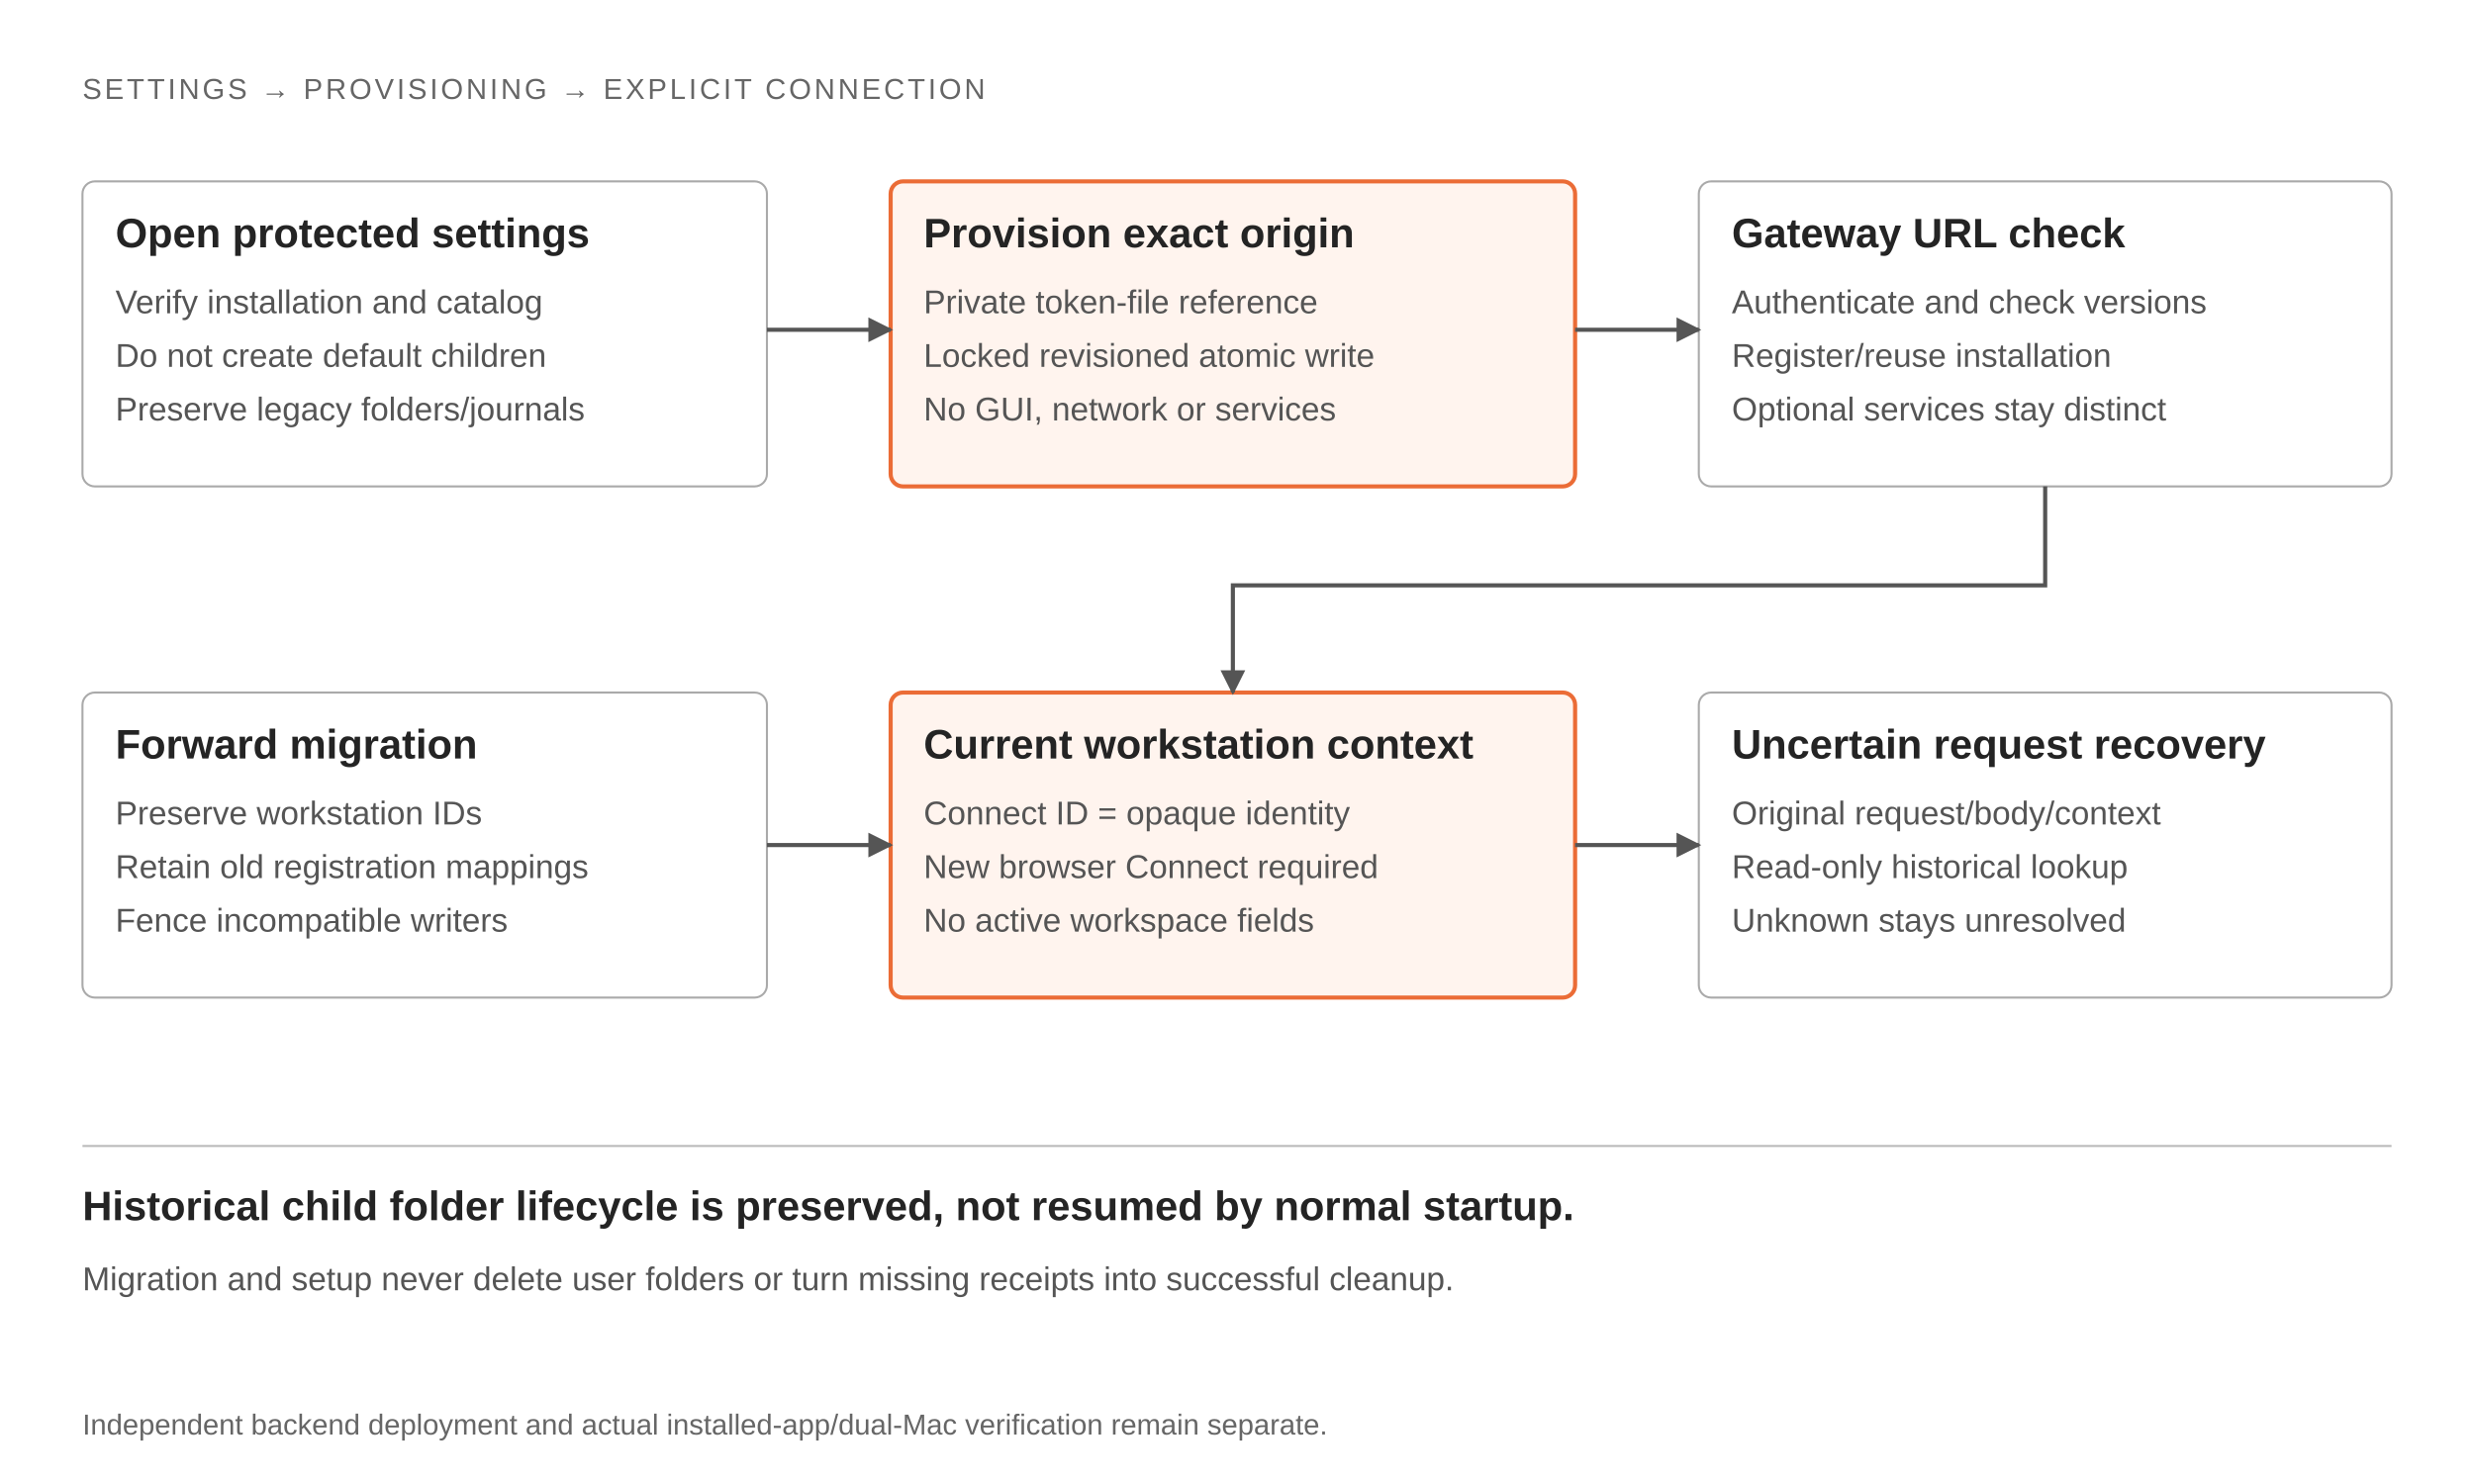
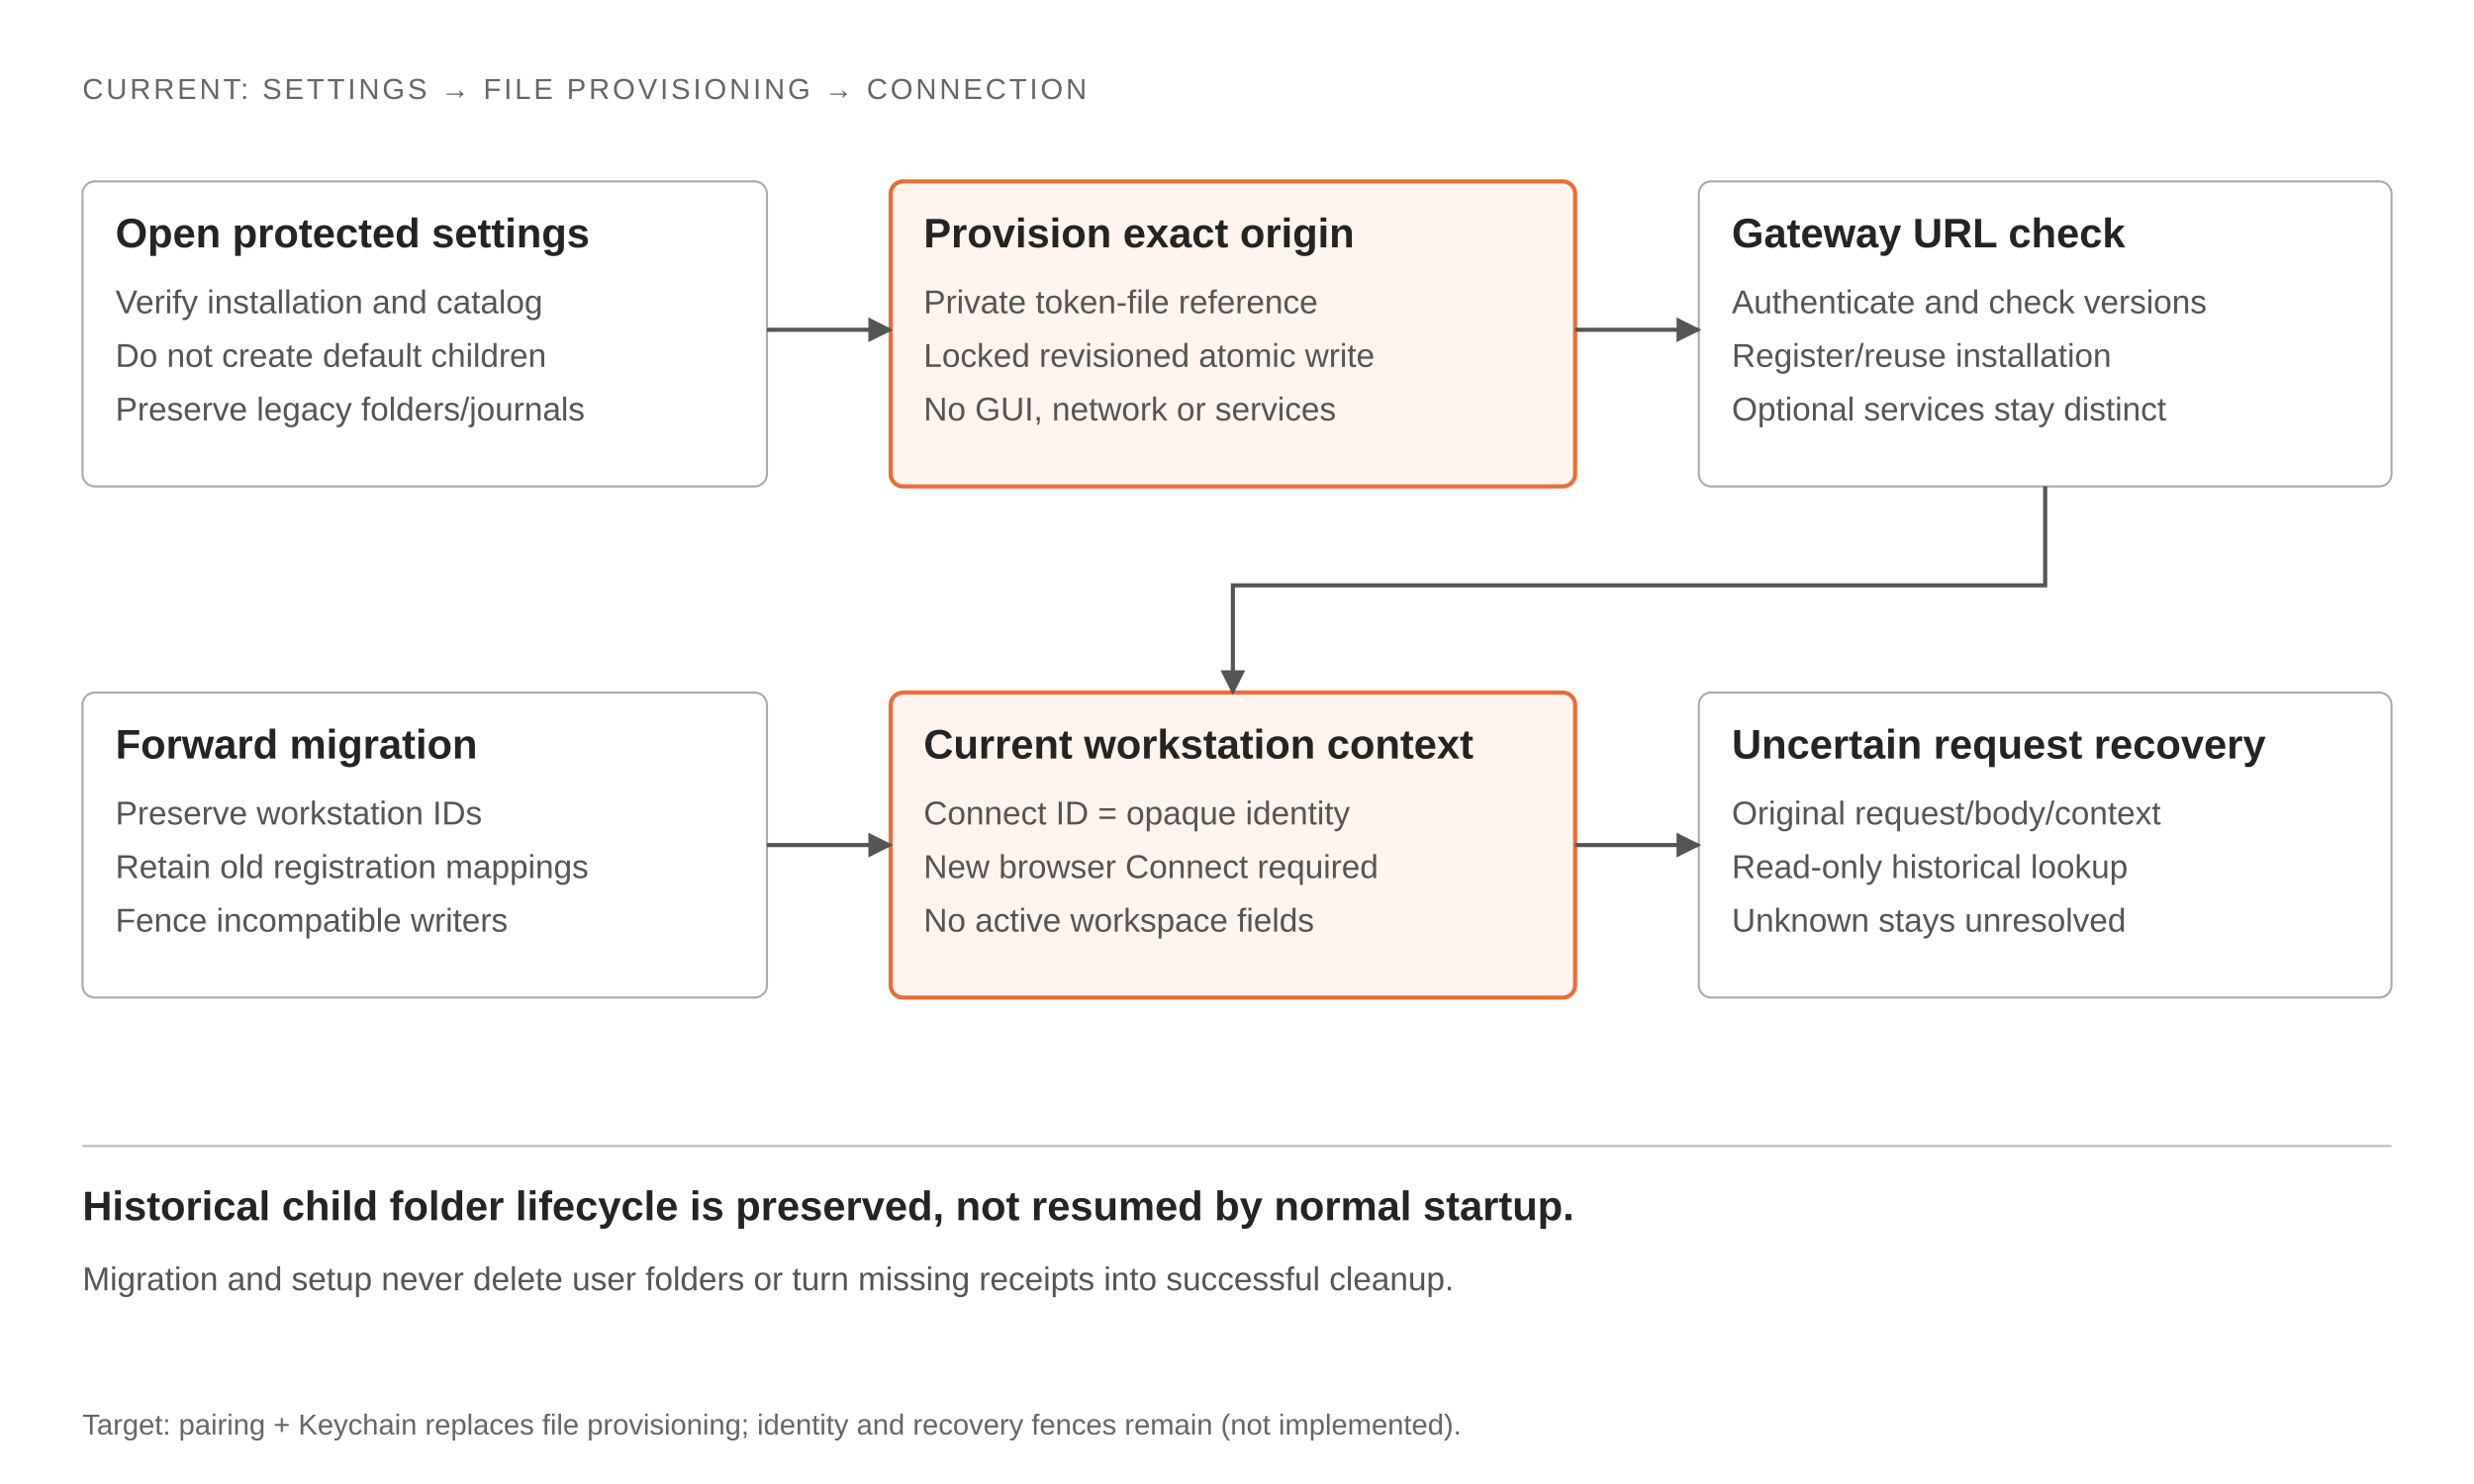
<svg xmlns="http://www.w3.org/2000/svg" viewBox="0 0 1200 720" role="img" aria-labelledby="workspace-lifecycle-title workspace-lifecycle-desc">
  <style>text{font-family:Geist,Arial,sans-serif;fill:#242424}.zone{font-size:14px;letter-spacing:1.4px;fill:#666}.label{font-size:20px;font-weight:600}.note{font-size:16px;fill:#555}.small{font-size:14px;fill:#666}.node{fill:#fff;stroke:#aaa;stroke-width:1}.focus{fill:#fff4ee;stroke:#eb6c36;stroke-width:2}.wire{fill:none;stroke:#555;stroke-width:2;marker-end:url(#arrow)}.lane{fill:#fafafa;stroke:#ddd;stroke-width:1}</style>
  <defs>
    <marker id="arrow" viewBox="0 0 10 10" refX="9" refY="5" markerWidth="6" markerHeight="6" orient="auto">
      <path d="M 0 0 L 10 5 L 0 10 z" fill="#555" />
    </marker>
  </defs>
  <rect width="1200" height="720" fill="#fff" />
-   <text x="40" y="48" class="zone">SETTINGS → PROVISIONING → EXPLICIT CONNECTION</text>
+   <text x="40" y="48" class="zone">CURRENT: SETTINGS → FILE PROVISIONING → CONNECTION</text>
  <rect x="40" y="88" width="332" height="148" rx="6" class="node" />
  <text x="56" y="120" class="label">Open protected settings</text>
  <text x="56" y="152" class="note">Verify installation and catalog</text>
  <text x="56" y="178" class="note">Do not create default children</text>
  <text x="56" y="204" class="note">Preserve legacy folders/journals</text>
  <rect x="432" y="88" width="332" height="148" rx="6" class="focus" />
  <text x="448" y="120" class="label">Provision exact origin</text>
  <text x="448" y="152" class="note">Private token-file reference</text>
  <text x="448" y="178" class="note">Locked revisioned atomic write</text>
  <text x="448" y="204" class="note">No GUI, network or services</text>
  <rect x="824" y="88" width="336" height="148" rx="6" class="node" />
  <text x="840" y="120" class="label">Gateway URL check</text>
  <text x="840" y="152" class="note">Authenticate and check versions</text>
  <text x="840" y="178" class="note">Register/reuse installation</text>
  <text x="840" y="204" class="note">Optional services stay distinct</text>
  <path d="M 372 160 H 432" class="wire" />
  <path d="M 764 160 H 824" class="wire" />
  <rect x="40" y="336" width="332" height="148" rx="6" class="node" />
  <text x="56" y="368" class="label">Forward migration</text>
  <text x="56" y="400" class="note">Preserve workstation IDs</text>
  <text x="56" y="426" class="note">Retain old registration mappings</text>
  <text x="56" y="452" class="note">Fence incompatible writers</text>
  <rect x="432" y="336" width="332" height="148" rx="6" class="focus" />
  <text x="448" y="368" class="label">Current workstation context</text>
  <text x="448" y="400" class="note">Connect ID = opaque identity</text>
  <text x="448" y="426" class="note">New browser Connect required</text>
  <text x="448" y="452" class="note">No active workspace fields</text>
  <rect x="824" y="336" width="336" height="148" rx="6" class="node" />
  <text x="840" y="368" class="label">Uncertain request recovery</text>
  <text x="840" y="400" class="note">Original request/body/context</text>
  <text x="840" y="426" class="note">Read-only historical lookup</text>
  <text x="840" y="452" class="note">Unknown stays unresolved</text>
  <path d="M 992 236 V 284 H 598 V 336" class="wire" />
  <path d="M 372 410 H 432" class="wire" />
  <path d="M 764 410 H 824" class="wire" />
  <path d="M 40 556 H 1160" stroke="#bbb" />
  <text x="40" y="592" class="label">Historical child folder lifecycle is preserved, not resumed by normal startup.</text>
  <text x="40" y="626" class="note">Migration and setup never delete user folders or turn missing receipts into successful cleanup.</text>
-   <text x="40" y="696" class="small">Independent backend deployment and actual installed-app/dual-Mac verification remain separate.</text>
+   <text x="40" y="696" class="small">Target: pairing + Keychain replaces file provisioning; identity and recovery fences remain (not implemented).</text>
</svg>
